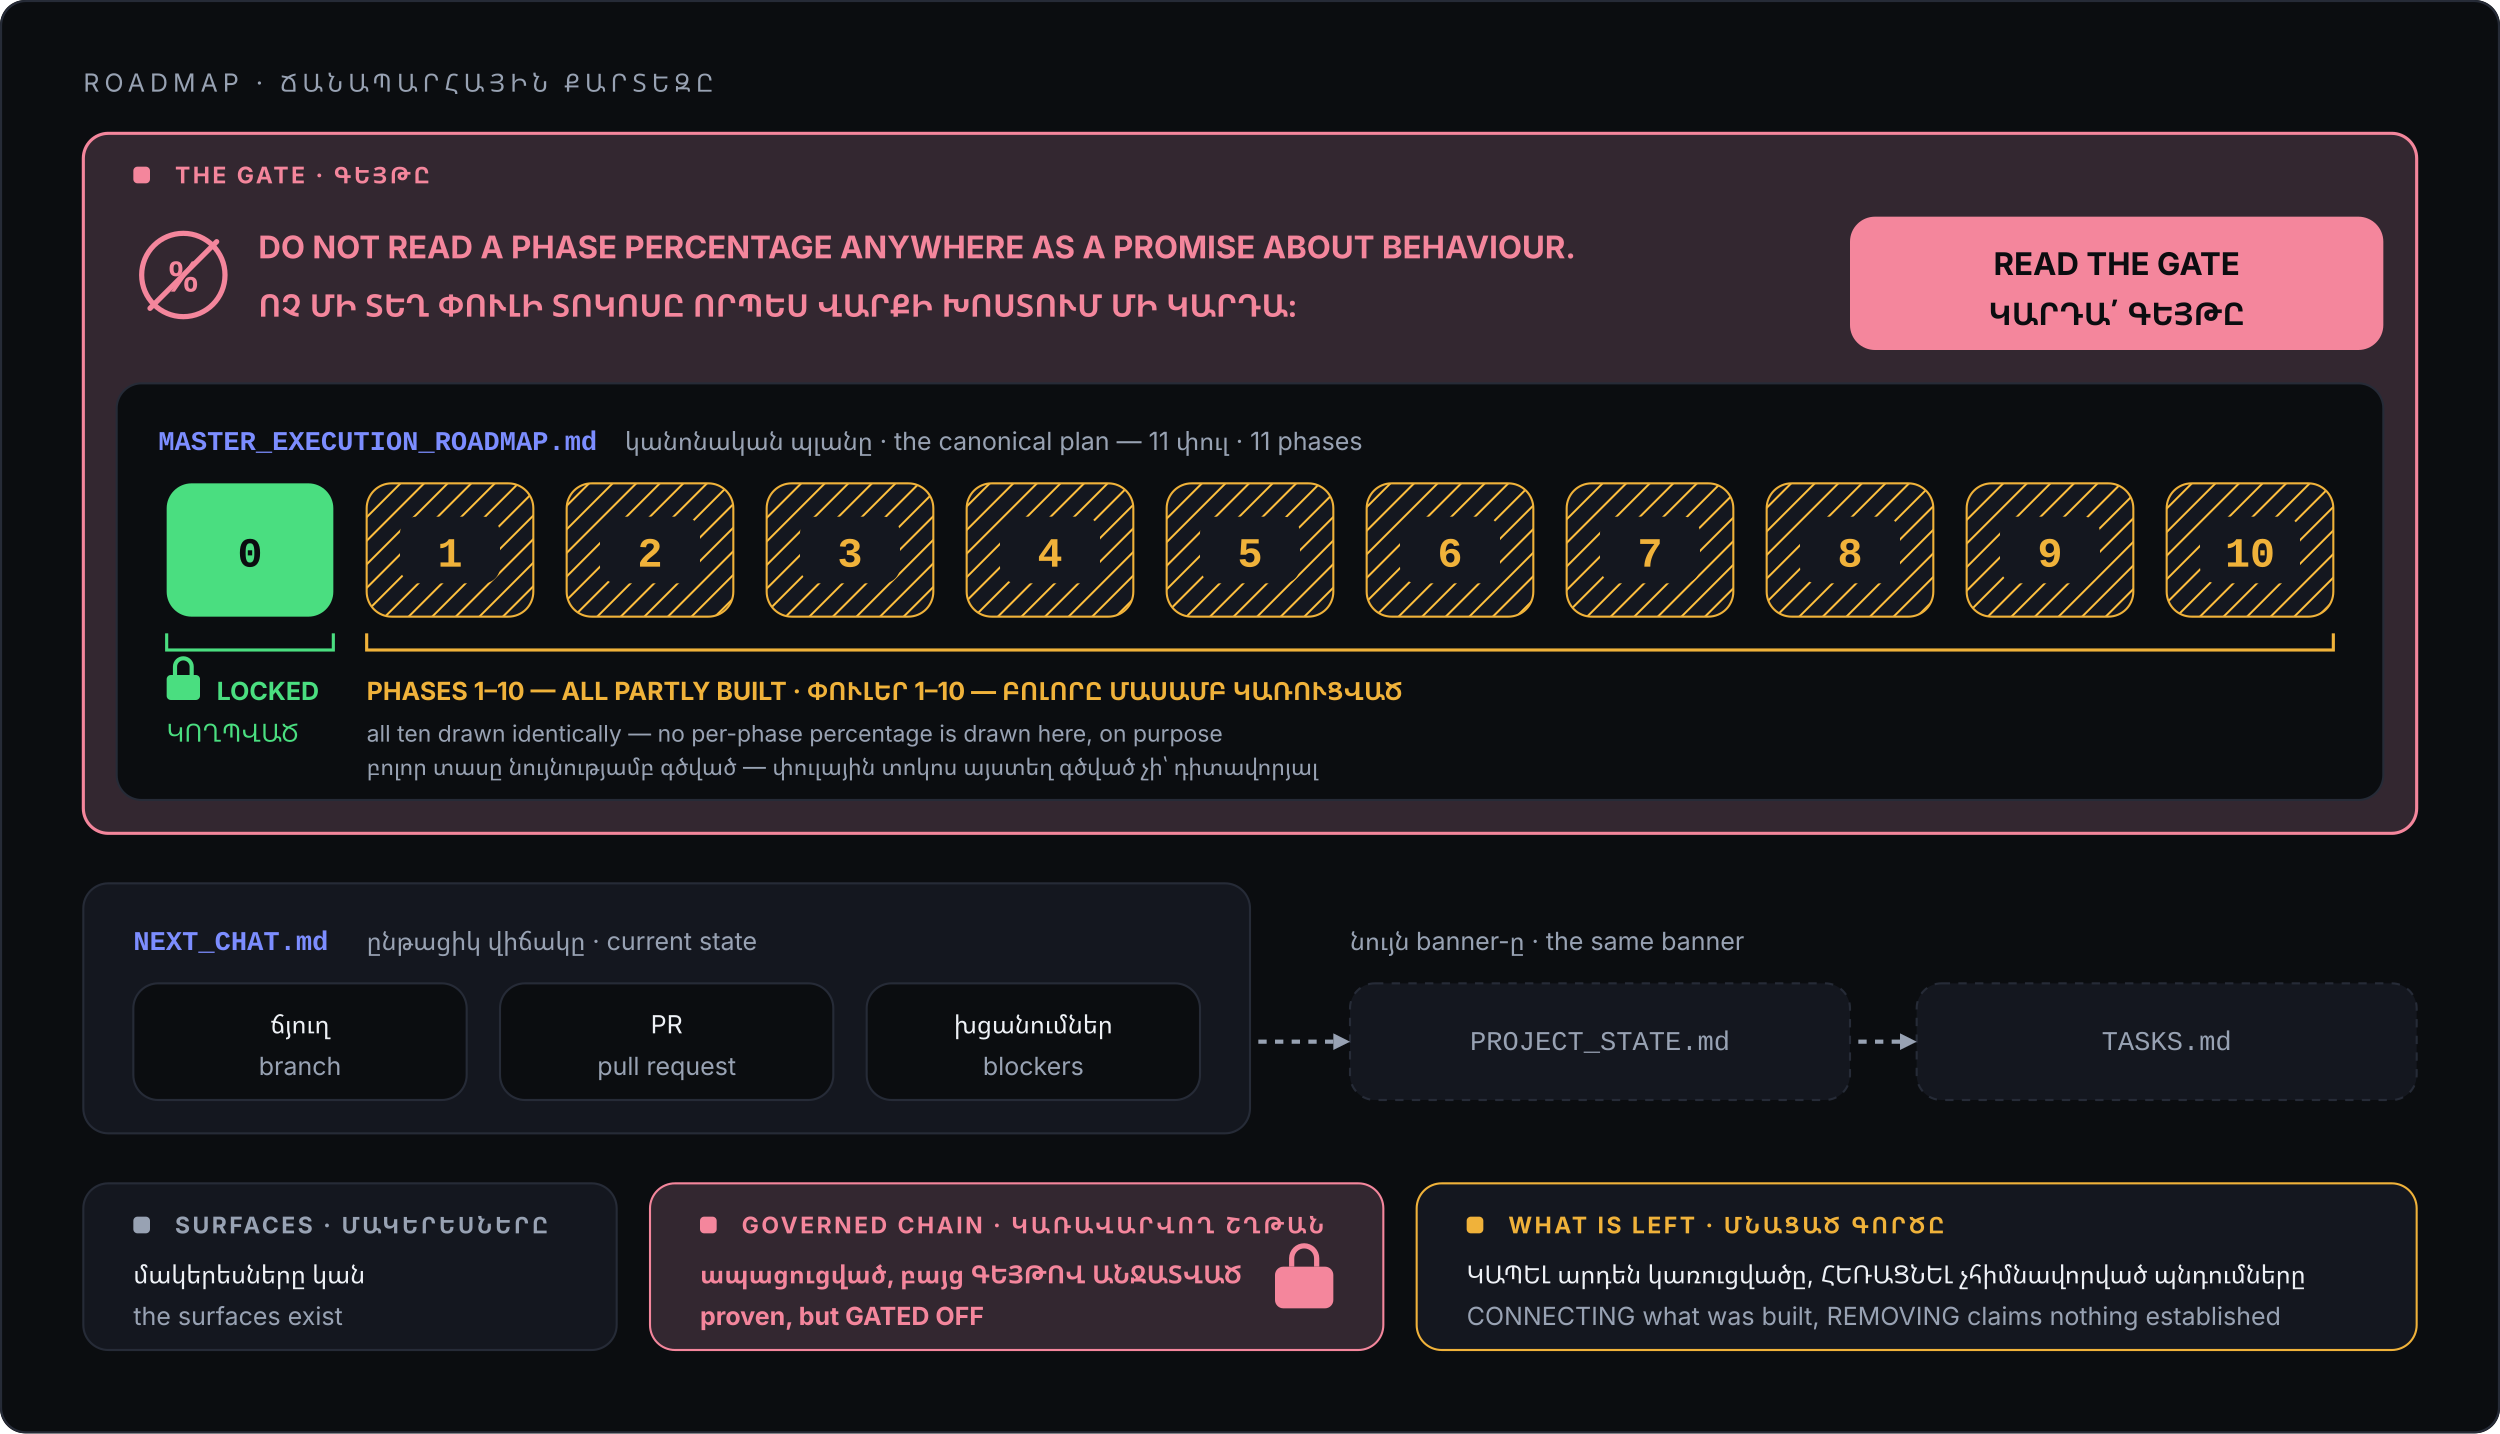
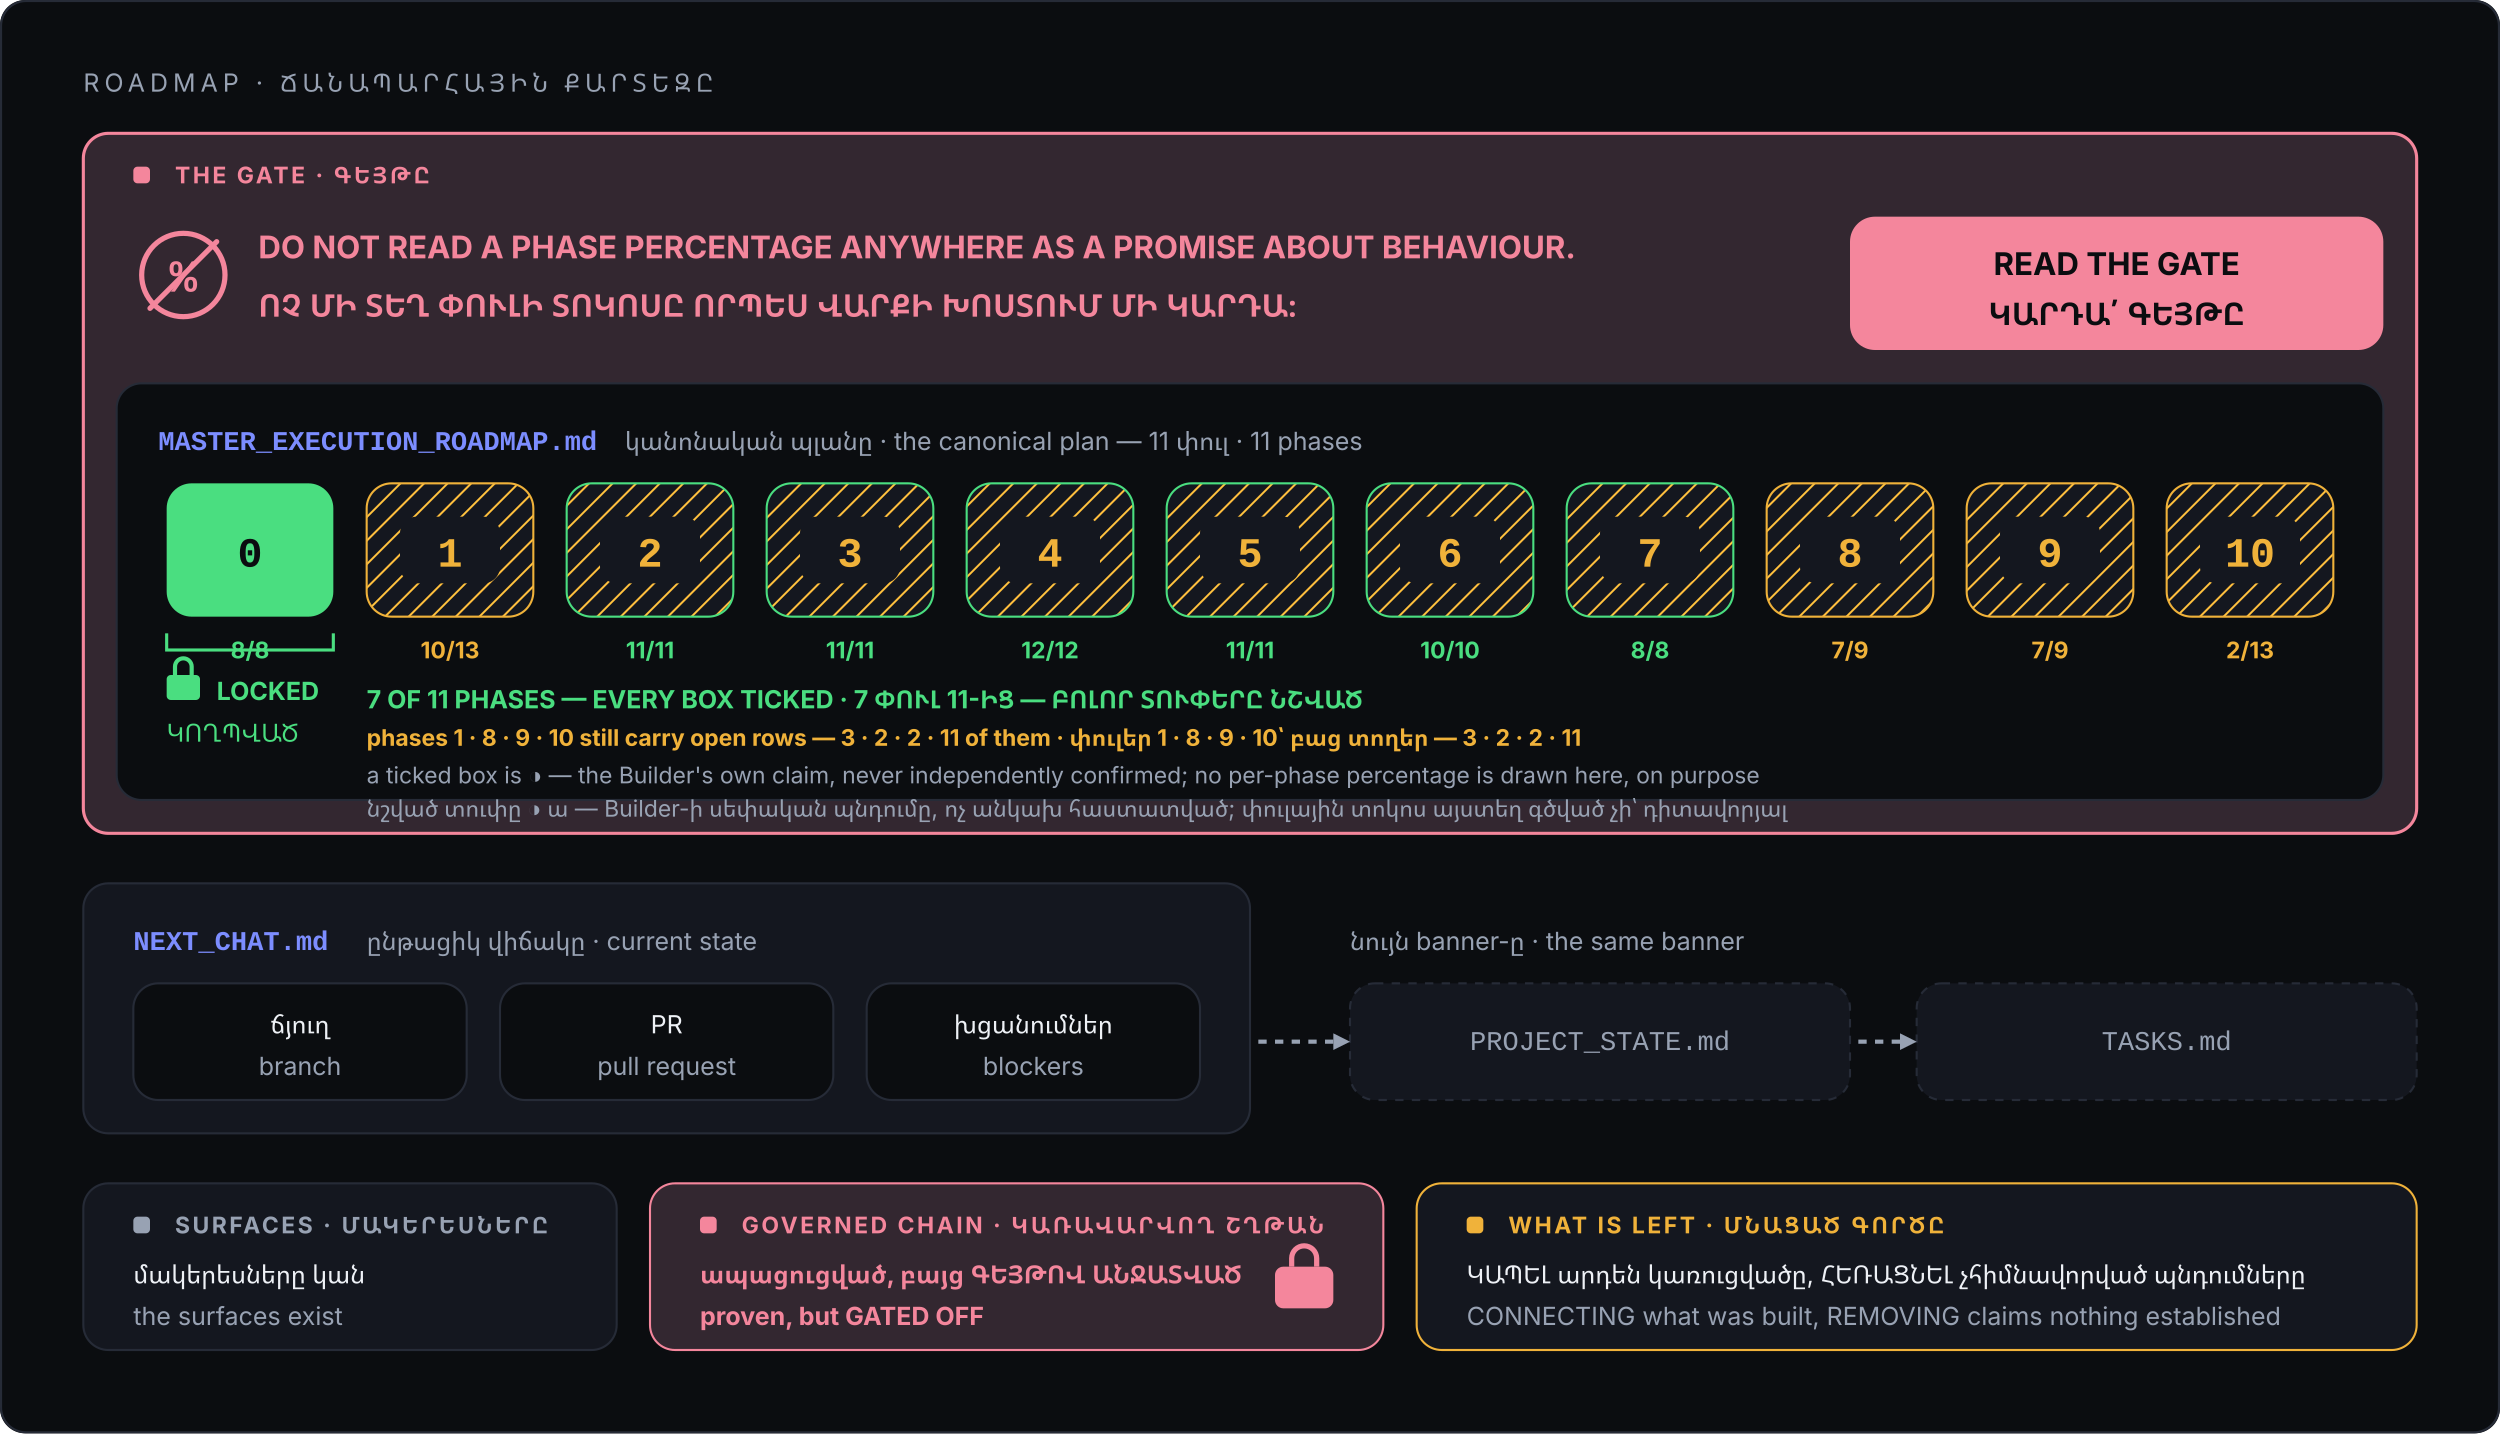
<svg xmlns="http://www.w3.org/2000/svg" viewBox="0 0 1200 688" width="1200" height="688" role="img" aria-labelledby="t d" font-family="Inter, 'Segoe UI', system-ui, -apple-system, 'Noto Sans Armenian', Arial, sans-serif">
  <defs>
    <pattern id="partly" width="8" height="8" patternUnits="userSpaceOnUse" patternTransform="rotate(45)">
      <line x1="4" y1="0" x2="4" y2="8" stroke="#f0b23a" stroke-width="1" />
    </pattern>
  </defs>
  <rect x="0" y="0" width="1200" height="688" rx="12" fill="#0b0d10" />
  <rect x="0.5" y="0.5" width="1199" height="687" rx="12" fill="none" stroke="#262b37" />
  <text x="40" y="44" font-size="12" letter-spacing="2.4" fill="#98a2b3">ROADMAP · ՃԱՆԱՊԱՐՀԱՅԻՆ ՔԱՐՏԵԶԸ</text>
  <rect x="40" y="64" width="1120" height="336" rx="12" fill="#332730" stroke="#f4869c" stroke-width="1.5" />
  <rect x="64" y="80" width="8" height="8" rx="2" fill="#f4869c" />
  <text x="84" y="88" font-size="11" font-weight="700" letter-spacing="1.2" fill="#f4869c">THE GATE · ԳԵՅԹԸ</text>
  <circle cx="88" cy="132" r="20" fill="none" stroke="#f4869c" stroke-width="2.5" />
  <text x="88" y="140" font-size="22" font-weight="700" font-family="'JetBrains Mono', 'Cascadia Code', ui-monospace, Consolas, 'Courier New', monospace" fill="#f4869c" text-anchor="middle">%</text>
  <line x1="72" y1="148" x2="104" y2="116" stroke="#f4869c" stroke-width="2.5" stroke-linecap="round" />
  <text x="124" y="124" font-size="15" font-weight="700" fill="#f4869c">DO NOT READ A PHASE PERCENTAGE ANYWHERE AS A PROMISE ABOUT BEHAVIOUR.</text>
  <text x="124" y="152" font-size="15" font-weight="700" fill="#f4869c">ՈՉ ՄԻ ՏԵՂ ՓՈՒԼԻ ՏՈԿՈՍԸ ՈՐՊԵՍ ՎԱՐՔԻ ԽՈՍՏՈՒՄ ՄԻ ԿԱՐԴԱ։</text>
  <rect x="888" y="104" width="256" height="64" rx="12" fill="#f4869c" />
  <text x="1016" y="132" font-size="15" font-weight="700" fill="#0b0d10" text-anchor="middle">READ THE GATE</text>
  <text x="1016" y="156" font-size="15" font-weight="700" fill="#0b0d10" text-anchor="middle">ԿԱՐԴԱ՛ ԳԵՅԹԸ</text>
  <rect x="56" y="184" width="1088" height="200" rx="12" fill="#0b0d10" stroke="#262b37" />
  <text x="76" y="216" font-size="13" font-weight="700" font-family="'JetBrains Mono', 'Cascadia Code', ui-monospace, Consolas, 'Courier New', monospace" fill="#7c8dff">MASTER_EXECUTION_ROADMAP.md</text>
  <text x="300" y="216" font-size="12" fill="#98a2b3">կանոնական պլանը · the canonical plan — 11 փուլ · 11 phases</text>
  <rect x="80" y="232" width="80" height="64" rx="12" fill="#4ade80" />
  <text x="120" y="272" font-size="20" font-weight="700" font-family="'JetBrains Mono', 'Cascadia Code', ui-monospace, Consolas, 'Courier New', monospace" fill="#0b0d10" text-anchor="middle">0</text>
  <rect x="176" y="232" width="80" height="64" rx="12" fill="#14171f" />
  <rect x="176" y="232" width="80" height="64" rx="12" fill="url(#partly)" stroke="#f0b23a" />
  <rect x="192" y="248" width="48" height="32" rx="8" fill="#14171f" />
  <text x="216" y="272" font-size="20" font-weight="700" font-family="'JetBrains Mono', 'Cascadia Code', ui-monospace, Consolas, 'Courier New', monospace" fill="#f0b23a" text-anchor="middle">1</text>
  <rect x="272" y="232" width="80" height="64" rx="12" fill="#14171f" />
-   <rect x="272" y="232" width="80" height="64" rx="12" fill="url(#partly)" stroke="#f0b23a" />
+   <rect x="272" y="232" width="80" height="64" rx="12" fill="url(#partly)" stroke="#4ade80" />
  <rect x="288" y="248" width="48" height="32" rx="8" fill="#14171f" />
  <text x="312" y="272" font-size="20" font-weight="700" font-family="'JetBrains Mono', 'Cascadia Code', ui-monospace, Consolas, 'Courier New', monospace" fill="#f0b23a" text-anchor="middle">2</text>
  <rect x="368" y="232" width="80" height="64" rx="12" fill="#14171f" />
-   <rect x="368" y="232" width="80" height="64" rx="12" fill="url(#partly)" stroke="#f0b23a" />
+   <rect x="368" y="232" width="80" height="64" rx="12" fill="url(#partly)" stroke="#4ade80" />
  <rect x="384" y="248" width="48" height="32" rx="8" fill="#14171f" />
  <text x="408" y="272" font-size="20" font-weight="700" font-family="'JetBrains Mono', 'Cascadia Code', ui-monospace, Consolas, 'Courier New', monospace" fill="#f0b23a" text-anchor="middle">3</text>
  <rect x="464" y="232" width="80" height="64" rx="12" fill="#14171f" />
-   <rect x="464" y="232" width="80" height="64" rx="12" fill="url(#partly)" stroke="#f0b23a" />
+   <rect x="464" y="232" width="80" height="64" rx="12" fill="url(#partly)" stroke="#4ade80" />
  <rect x="480" y="248" width="48" height="32" rx="8" fill="#14171f" />
  <text x="504" y="272" font-size="20" font-weight="700" font-family="'JetBrains Mono', 'Cascadia Code', ui-monospace, Consolas, 'Courier New', monospace" fill="#f0b23a" text-anchor="middle">4</text>
  <rect x="560" y="232" width="80" height="64" rx="12" fill="#14171f" />
-   <rect x="560" y="232" width="80" height="64" rx="12" fill="url(#partly)" stroke="#f0b23a" />
+   <rect x="560" y="232" width="80" height="64" rx="12" fill="url(#partly)" stroke="#4ade80" />
  <rect x="576" y="248" width="48" height="32" rx="8" fill="#14171f" />
  <text x="600" y="272" font-size="20" font-weight="700" font-family="'JetBrains Mono', 'Cascadia Code', ui-monospace, Consolas, 'Courier New', monospace" fill="#f0b23a" text-anchor="middle">5</text>
  <rect x="656" y="232" width="80" height="64" rx="12" fill="#14171f" />
-   <rect x="656" y="232" width="80" height="64" rx="12" fill="url(#partly)" stroke="#f0b23a" />
+   <rect x="656" y="232" width="80" height="64" rx="12" fill="url(#partly)" stroke="#4ade80" />
  <rect x="672" y="248" width="48" height="32" rx="8" fill="#14171f" />
  <text x="696" y="272" font-size="20" font-weight="700" font-family="'JetBrains Mono', 'Cascadia Code', ui-monospace, Consolas, 'Courier New', monospace" fill="#f0b23a" text-anchor="middle">6</text>
  <rect x="752" y="232" width="80" height="64" rx="12" fill="#14171f" />
-   <rect x="752" y="232" width="80" height="64" rx="12" fill="url(#partly)" stroke="#f0b23a" />
+   <rect x="752" y="232" width="80" height="64" rx="12" fill="url(#partly)" stroke="#4ade80" />
  <rect x="768" y="248" width="48" height="32" rx="8" fill="#14171f" />
  <text x="792" y="272" font-size="20" font-weight="700" font-family="'JetBrains Mono', 'Cascadia Code', ui-monospace, Consolas, 'Courier New', monospace" fill="#f0b23a" text-anchor="middle">7</text>
  <rect x="848" y="232" width="80" height="64" rx="12" fill="#14171f" />
  <rect x="848" y="232" width="80" height="64" rx="12" fill="url(#partly)" stroke="#f0b23a" />
  <rect x="864" y="248" width="48" height="32" rx="8" fill="#14171f" />
  <text x="888" y="272" font-size="20" font-weight="700" font-family="'JetBrains Mono', 'Cascadia Code', ui-monospace, Consolas, 'Courier New', monospace" fill="#f0b23a" text-anchor="middle">8</text>
  <rect x="944" y="232" width="80" height="64" rx="12" fill="#14171f" />
  <rect x="944" y="232" width="80" height="64" rx="12" fill="url(#partly)" stroke="#f0b23a" />
  <rect x="960" y="248" width="48" height="32" rx="8" fill="#14171f" />
  <text x="984" y="272" font-size="20" font-weight="700" font-family="'JetBrains Mono', 'Cascadia Code', ui-monospace, Consolas, 'Courier New', monospace" fill="#f0b23a" text-anchor="middle">9</text>
  <rect x="1040" y="232" width="80" height="64" rx="12" fill="#14171f" />
  <rect x="1040" y="232" width="80" height="64" rx="12" fill="url(#partly)" stroke="#f0b23a" />
  <rect x="1056" y="248" width="48" height="32" rx="8" fill="#14171f" />
  <text x="1080" y="272" font-size="20" font-weight="700" font-family="'JetBrains Mono', 'Cascadia Code', ui-monospace, Consolas, 'Courier New', monospace" fill="#f0b23a" text-anchor="middle">10</text>
  <path d="M80 304 V312 H160 V304" fill="none" stroke="#4ade80" stroke-width="1.5" />
  <path d="M84 324 V320 A4 4 0 0 1 92 320 V324" fill="none" stroke="#4ade80" stroke-width="2" />
  <rect x="80" y="324" width="16" height="12" rx="2" fill="#4ade80" />
  <text x="104" y="336" font-size="12" font-weight="700" fill="#4ade80">LOCKED</text>
  <text x="80" y="356" font-size="12" fill="#4ade80">ԿՈՂՊՎԱԾ</text>
-   <path d="M176 304 V312 H1120 V304" fill="none" stroke="#f0b23a" stroke-width="1.5" />
-   <text x="176" y="336" font-size="12" font-weight="700" fill="#f0b23a">PHASES 1–10 — ALL PARTLY BUILT · ՓՈՒԼԵՐ 1–10 — ԲՈԼՈՐԸ ՄԱՍԱՄԲ ԿԱՌՈՒՑՎԱԾ</text>
-   <text x="176" y="356" font-size="11" fill="#98a2b3">all ten drawn identically — no per-phase percentage is drawn here, on purpose</text>
-   <text x="176" y="372" font-size="11" fill="#98a2b3">բոլոր տասը նույնությամբ գծված — փուլային տոկոս այստեղ գծված չի՝ դիտավորյալ</text>
+   <text x="120" y="316" font-size="11" font-weight="700" fill="#4ade80" text-anchor="middle">8/8</text>
+   <text x="216" y="316" font-size="11" font-weight="700" fill="#f0b23a" text-anchor="middle">10/13</text>
+   <text x="312" y="316" font-size="11" font-weight="700" fill="#4ade80" text-anchor="middle">11/11</text>
+   <text x="408" y="316" font-size="11" font-weight="700" fill="#4ade80" text-anchor="middle">11/11</text>
+   <text x="504" y="316" font-size="11" font-weight="700" fill="#4ade80" text-anchor="middle">12/12</text>
+   <text x="600" y="316" font-size="11" font-weight="700" fill="#4ade80" text-anchor="middle">11/11</text>
+   <text x="696" y="316" font-size="11" font-weight="700" fill="#4ade80" text-anchor="middle">10/10</text>
+   <text x="792" y="316" font-size="11" font-weight="700" fill="#4ade80" text-anchor="middle">8/8</text>
+   <text x="888" y="316" font-size="11" font-weight="700" fill="#f0b23a" text-anchor="middle">7/9</text>
+   <text x="984" y="316" font-size="11" font-weight="700" fill="#f0b23a" text-anchor="middle">7/9</text>
+   <text x="1080" y="316" font-size="11" font-weight="700" fill="#f0b23a" text-anchor="middle">2/13</text>
+   <text x="176" y="340" font-size="12" font-weight="700" fill="#4ade80">7 OF 11 PHASES — EVERY BOX TICKED · 7 ՓՈՒԼ 11-ԻՑ — ԲՈԼՈՐ ՏՈՒՓԵՐԸ ՆՇՎԱԾ</text>
+   <text x="176" y="358" font-size="11" font-weight="700" fill="#f0b23a">phases 1 · 8 · 9 · 10 still carry open rows — 3 · 2 · 2 · 11 of them · փուլեր 1 · 8 · 9 · 10՝ բաց տողեր — 3 · 2 · 2 · 11</text>
+   <text x="176" y="376" font-size="11" fill="#98a2b3">a ticked box is ◑ — the Builder's own claim, never independently confirmed; no per-phase percentage is drawn here, on purpose</text>
+   <text x="176" y="392" font-size="11" fill="#98a2b3">նշված տուփը ◑ ա — Builder-ի սեփական պնդումը, ոչ անկախ հաստատված; փուլային տոկոս այստեղ գծված չի՝ դիտավորյալ</text>
  <rect x="40" y="424" width="560" height="120" rx="12" fill="#14171f" stroke="#262b37" />
  <text x="64" y="456" font-size="13" font-weight="700" font-family="'JetBrains Mono', 'Cascadia Code', ui-monospace, Consolas, 'Courier New', monospace" fill="#7c8dff">NEXT_CHAT.md</text>
  <text x="176" y="456" font-size="12" fill="#98a2b3">ընթացիկ վիճակը · current state</text>
  <rect x="64" y="472" width="160" height="56" rx="12" fill="#0b0d10" stroke="#262b37" />
  <text x="144" y="496" font-size="12" fill="#eef1f6" text-anchor="middle">ճյուղ</text>
  <text x="144" y="516" font-size="12" fill="#98a2b3" text-anchor="middle">branch</text>
  <rect x="240" y="472" width="160" height="56" rx="12" fill="#0b0d10" stroke="#262b37" />
  <text x="320" y="496" font-size="12" fill="#eef1f6" text-anchor="middle">PR</text>
  <text x="320" y="516" font-size="12" fill="#98a2b3" text-anchor="middle">pull request</text>
  <rect x="416" y="472" width="160" height="56" rx="12" fill="#0b0d10" stroke="#262b37" />
  <text x="496" y="496" font-size="12" fill="#eef1f6" text-anchor="middle">խցանումներ</text>
  <text x="496" y="516" font-size="12" fill="#98a2b3" text-anchor="middle">blockers</text>
  <text x="648" y="456" font-size="12" fill="#98a2b3">նույն banner-ը · the same banner</text>
  <rect x="648" y="472" width="240" height="56" rx="12" fill="#14171f" stroke="#262b37" stroke-dasharray="4 4" />
  <text x="768" y="504" font-size="13" font-family="'JetBrains Mono', 'Cascadia Code', ui-monospace, Consolas, 'Courier New', monospace" fill="#98a2b3" text-anchor="middle">PROJECT_STATE.md</text>
  <rect x="920" y="472" width="240" height="56" rx="12" fill="#14171f" stroke="#262b37" stroke-dasharray="4 4" />
  <text x="1040" y="504" font-size="13" font-family="'JetBrains Mono', 'Cascadia Code', ui-monospace, Consolas, 'Courier New', monospace" fill="#98a2b3" text-anchor="middle">TASKS.md</text>
  <line x1="604" y1="500" x2="640" y2="500" stroke="#98a2b3" stroke-width="2" stroke-dasharray="4 4" />
  <polygon points="640,496 648,500 640,504" fill="#98a2b3" />
  <line x1="892" y1="500" x2="912" y2="500" stroke="#98a2b3" stroke-width="2" stroke-dasharray="4 4" />
  <polygon points="912,496 920,500 912,504" fill="#98a2b3" />
  <rect x="40" y="568" width="256" height="80" rx="12" fill="#14171f" stroke="#262b37" />
  <rect x="64" y="584" width="8" height="8" rx="2" fill="#98a2b3" />
  <text x="84" y="592" font-size="11" font-weight="700" letter-spacing="1.2" fill="#98a2b3">SURFACES · ՄԱԿԵՐԵՍՆԵՐԸ</text>
  <text x="64" y="616" font-size="12" fill="#eef1f6">մակերեսները կան</text>
  <text x="64" y="636" font-size="12" fill="#98a2b3">the surfaces exist</text>
  <rect x="312" y="568" width="352" height="80" rx="12" fill="#332730" stroke="#f4869c" />
  <rect x="336" y="584" width="8" height="8" rx="2" fill="#f4869c" />
  <text x="356" y="592" font-size="11" font-weight="700" letter-spacing="1.2" fill="#f4869c">GOVERNED CHAIN · ԿԱՌԱՎԱՐՎՈՂ ՇՂԹԱՆ</text>
  <path d="M620 608 V604 A6 6 0 0 1 632 604 V608" fill="none" stroke="#f4869c" stroke-width="2.5" />
  <rect x="612" y="608" width="28" height="20" rx="4" fill="#f4869c" />
  <text x="336" y="616" font-size="12" font-weight="700" fill="#f4869c">ապացուցված, բայց ԳԵՅԹՈՎ ԱՆՋԱՏՎԱԾ</text>
  <text x="336" y="636" font-size="12" font-weight="700" fill="#f4869c">proven, but GATED OFF</text>
  <rect x="680" y="568" width="480" height="80" rx="12" fill="#14171f" stroke="#f0b23a" />
  <rect x="704" y="584" width="8" height="8" rx="2" fill="#f0b23a" />
  <text x="724" y="592" font-size="11" font-weight="700" letter-spacing="1.2" fill="#f0b23a">WHAT IS LEFT · ՄՆԱՑԱԾ ԳՈՐԾԸ</text>
  <text x="704" y="616" font-size="12" fill="#eef1f6">ԿԱՊԵԼ արդեն կառուցվածը, ՀԵՌԱՑՆԵԼ չհիմնավորված պնդումները</text>
  <text x="704" y="636" font-size="12" fill="#98a2b3">CONNECTING what was built, REMOVING claims nothing established</text>
</svg>
